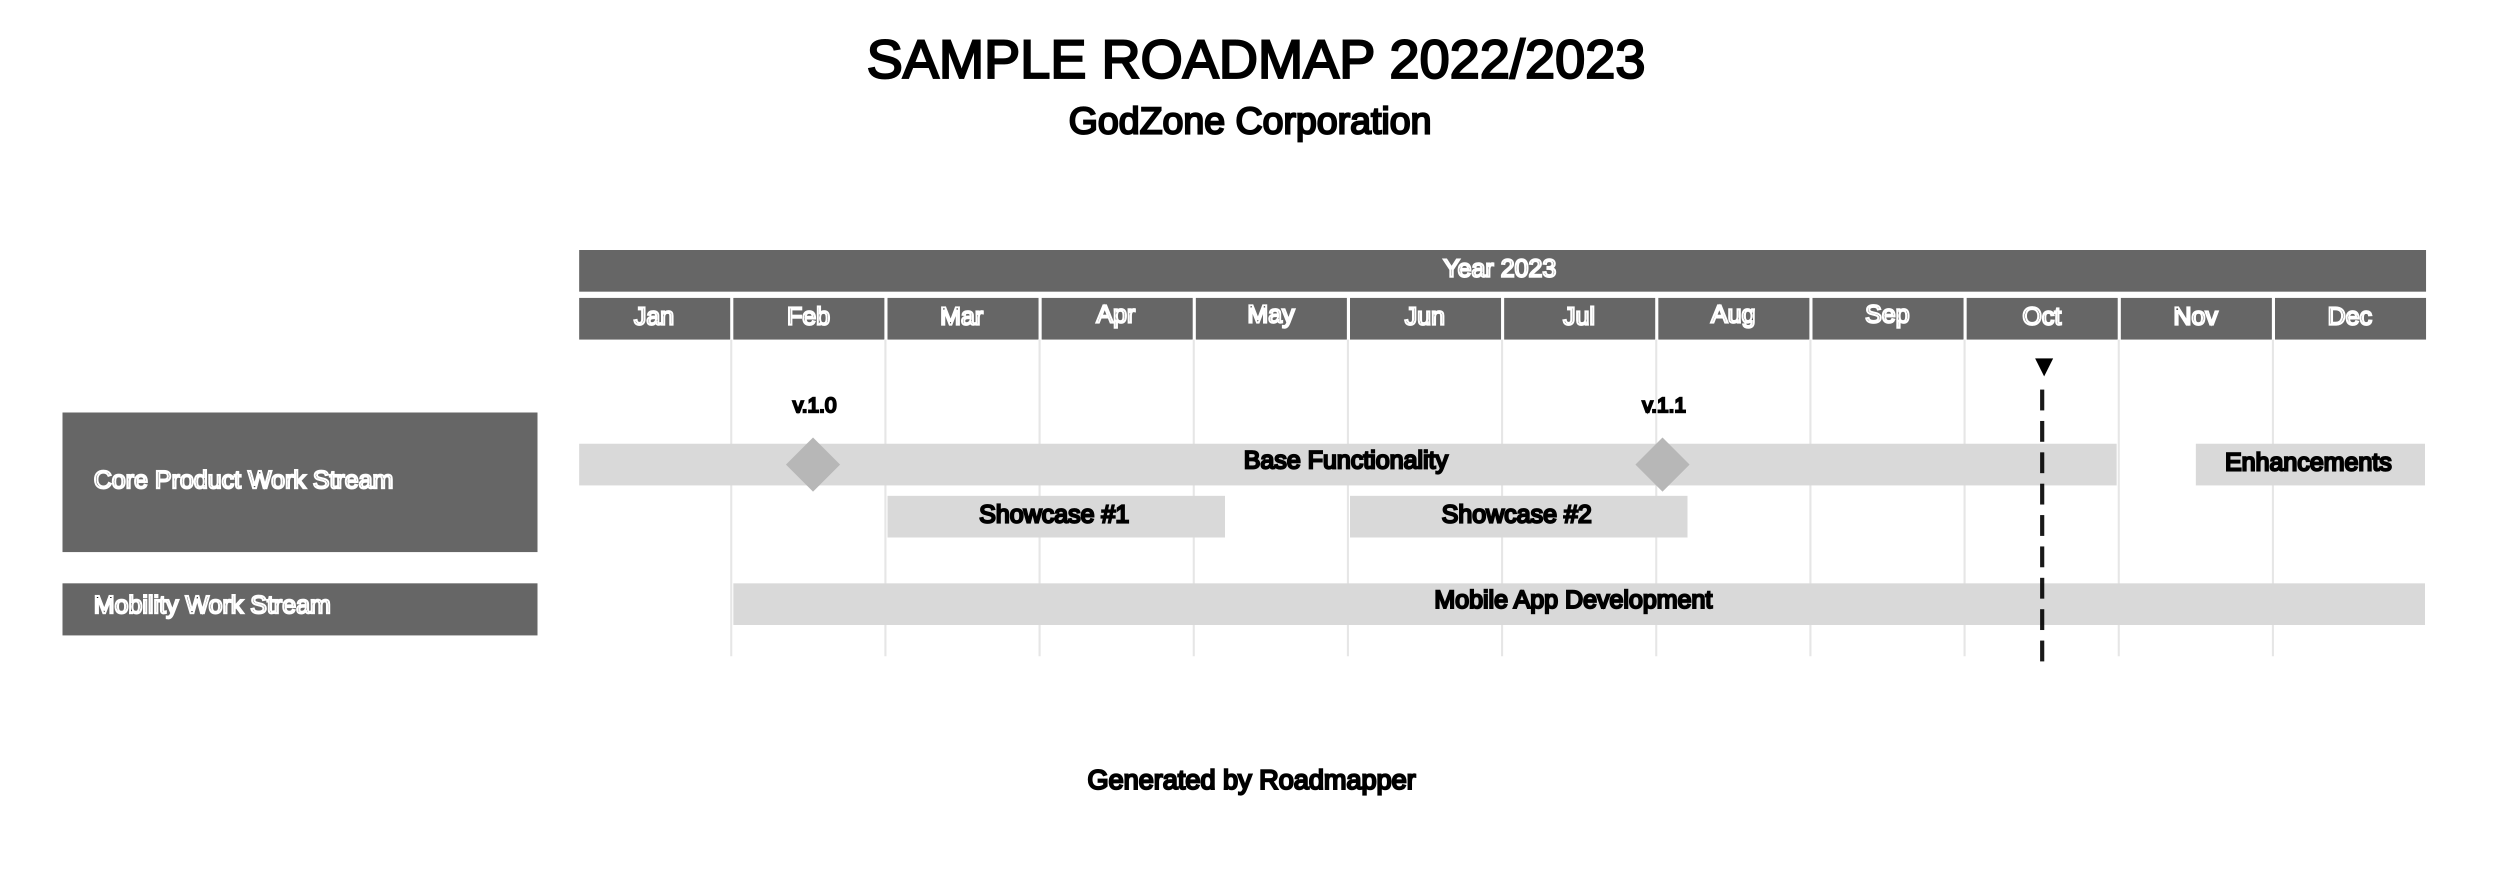
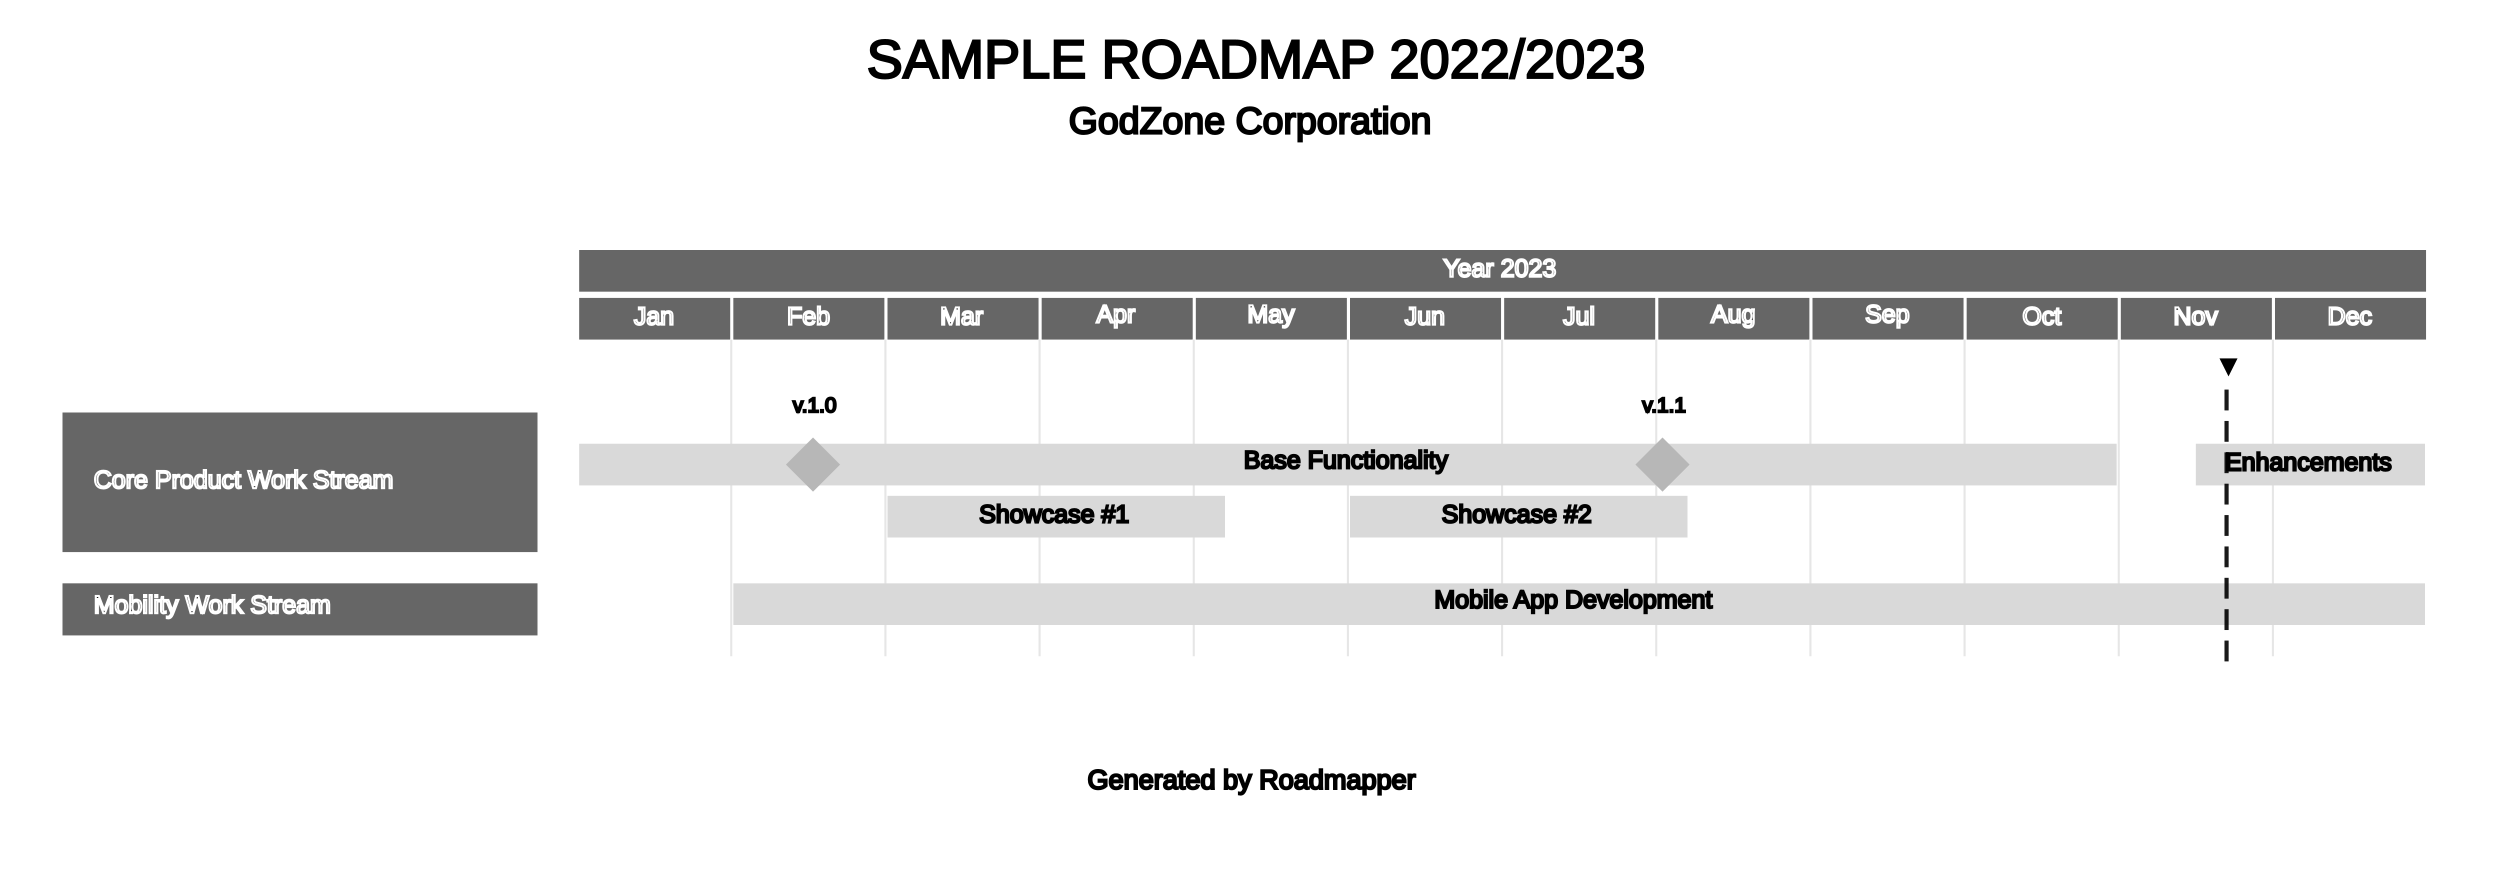
<svg xmlns="http://www.w3.org/2000/svg" width="1200" height="420" viewBox="0 0 1200 420">
  <defs>
</defs>
  <rect x="0" y="0" width="1200" height="1000" fill="#FFFFFF" />
  <text x="416.0" y="30" font-size="26" text-anchor="start" dominant-baseline="middle" font-family="Arial" stroke="#000000">SAMPLE ROADMAP 2022/2023</text>
  <text x="513.0" y="59" font-size="18" text-anchor="start" dominant-baseline="middle" font-family="Arial" stroke="#000000">GodZone Corporation</text>
  <rect x="278.0" y="120" width="886.5" height="20" fill="#666666" />
  <text x="692.75" y="124.5" font-size="12" stroke="#FFFFFF" text-anchor="start" dominant-baseline="hanging" font-family="Arial">Year 2023</text>
  <rect x="278.0" y="143" width="72.5" height="20" fill="#666666" />
  <text x="304.25" y="147.5" font-size="12" stroke="#FFFFFF" text-anchor="start" dominant-baseline="hanging" font-family="Arial">Jan</text>
  <rect x="352.0" y="143" width="72.5" height="20" fill="#666666" />
  <text x="377.75" y="147.5" font-size="12" stroke="#FFFFFF" text-anchor="start" dominant-baseline="hanging" font-family="Arial">Feb</text>
  <rect x="426.0" y="143" width="72.5" height="20" fill="#666666" />
  <text x="451.25" y="147.5" font-size="12" stroke="#FFFFFF" text-anchor="start" dominant-baseline="hanging" font-family="Arial">Mar</text>
  <rect x="500.0" y="143" width="72.5" height="20" fill="#666666" />
  <text x="526.25" y="146.5" font-size="12" stroke="#FFFFFF" text-anchor="start" dominant-baseline="hanging" font-family="Arial">Apr</text>
  <rect x="574.0" y="143" width="72.5" height="20" fill="#666666" />
  <text x="598.75" y="146.5" font-size="12" stroke="#FFFFFF" text-anchor="start" dominant-baseline="hanging" font-family="Arial">May</text>
  <rect x="648.0" y="143" width="72.5" height="20" fill="#666666" />
  <text x="674.25" y="147.5" font-size="12" stroke="#FFFFFF" text-anchor="start" dominant-baseline="hanging" font-family="Arial">Jun</text>
  <rect x="722.0" y="143" width="72.5" height="20" fill="#666666" />
  <text x="750.25" y="147.5" font-size="12" stroke="#FFFFFF" text-anchor="start" dominant-baseline="hanging" font-family="Arial">Jul</text>
  <rect x="796.0" y="143" width="72.5" height="20" fill="#666666" />
  <text x="821.25" y="146.5" font-size="12" stroke="#FFFFFF" text-anchor="start" dominant-baseline="hanging" font-family="Arial">Aug</text>
  <rect x="870.0" y="143" width="72.5" height="20" fill="#666666" />
  <text x="895.25" y="146.5" font-size="12" stroke="#FFFFFF" text-anchor="start" dominant-baseline="hanging" font-family="Arial">Sep</text>
  <rect x="944.0" y="143" width="72.5" height="20" fill="#666666" />
  <text x="970.75" y="147.5" font-size="12" stroke="#FFFFFF" text-anchor="start" dominant-baseline="hanging" font-family="Arial">Oct</text>
  <rect x="1018.0" y="143" width="72.5" height="20" fill="#666666" />
  <text x="1043.25" y="147.5" font-size="12" stroke="#FFFFFF" text-anchor="start" dominant-baseline="hanging" font-family="Arial">Nov</text>
  <rect x="1092.0" y="143" width="72.5" height="20" fill="#666666" />
  <text x="1117.25" y="147.5" font-size="12" stroke="#FFFFFF" text-anchor="start" dominant-baseline="hanging" font-family="Arial">Dec</text>
  <path d="M351.0,163 L351.0,315" stroke="#e6e6e6" stroke-opacity="50" stroke-width="1" />
  <path d="M425.0,163 L425.0,315" stroke="#e6e6e6" stroke-opacity="50" stroke-width="1" />
  <path d="M499.0,163 L499.0,315" stroke="#e6e6e6" stroke-opacity="50" stroke-width="1" />
  <path d="M573.0,163 L573.0,315" stroke="#e6e6e6" stroke-opacity="50" stroke-width="1" />
  <path d="M647.0,163 L647.0,315" stroke="#e6e6e6" stroke-opacity="50" stroke-width="1" />
  <path d="M721.0,163 L721.0,315" stroke="#e6e6e6" stroke-opacity="50" stroke-width="1" />
  <path d="M795.0,163 L795.0,315" stroke="#e6e6e6" stroke-opacity="50" stroke-width="1" />
  <path d="M869.0,163 L869.0,315" stroke="#e6e6e6" stroke-opacity="50" stroke-width="1" />
  <path d="M943.0,163 L943.0,315" stroke="#e6e6e6" stroke-opacity="50" stroke-width="1" />
  <path d="M1017.0,163 L1017.0,315" stroke="#e6e6e6" stroke-opacity="50" stroke-width="1" />
  <path d="M1091.0,163 L1091.0,315" stroke="#e6e6e6" stroke-opacity="50" stroke-width="1" />
  <rect x="30" y="198" width="228.0" height="67" fill="#666666" />
  <text x="45" y="226.0" font-size="12" stroke="#FFFFFF" text-anchor="start" dominant-baseline="hanging" font-family="Arial">Core Product Work Stream</text>
  <rect x="278" y="213" width="738" height="20" fill="#D9D9D9" />
  <text x="597.0" y="216.5" font-size="12" stroke="#000000" text-anchor="start" dominant-baseline="hanging" font-family="Arial">Base Functionality</text>
  <rect x="1054" y="213" width="110" height="20" fill="#D9D9D9" />
  <text x="1068.0" y="217.5" font-size="12" stroke="#000000" text-anchor="start" dominant-baseline="hanging" font-family="Arial">Enhancements</text>
  <path d="M390.25,210 L403.25,223.0 L390.25,236 L377.25,223.0" fill="#B7B7B7" />
  <text x="380.583" y="195" font-size="10" text-anchor="start" dominant-baseline="middle" font-family="Arial" stroke="#000000">v.1.0</text>
  <path d="M798.0,210 L811.0,223.0 L798.0,236 L785.0,223.0" fill="#B7B7B7" />
  <text x="788.333" y="195" font-size="10" text-anchor="start" dominant-baseline="middle" font-family="Arial" stroke="#000000">v.1.1</text>
  <rect x="426" y="238" width="162" height="20" fill="#D9D9D9" />
  <text x="470.0" y="242.5" font-size="12" stroke="#000000" text-anchor="start" dominant-baseline="hanging" font-family="Arial">Showcase #1</text>
  <rect x="648" y="238" width="162" height="20" fill="#D9D9D9" />
  <text x="692.0" y="242.5" font-size="12" stroke="#000000" text-anchor="start" dominant-baseline="hanging" font-family="Arial">Showcase #2</text>
  <rect x="30" y="280" width="228.0" height="25" fill="#666666" />
  <text x="45" y="286.0" font-size="12" stroke="#FFFFFF" text-anchor="start" dominant-baseline="hanging" font-family="Arial">Mobility Work Stream</text>
  <rect x="352" y="280" width="812" height="20" fill="#D9D9D9" />
  <text x="688.5" y="283.5" font-size="12" stroke="#000000" text-anchor="start" dominant-baseline="hanging" font-family="Arial">Mobile App Development</text>
-   <text x="975.25" y="176" font-size="12" text-anchor="start" dominant-baseline="middle" font-family="Arial" stroke="#000000">▼</text>
-   <path d="M980.25,187.0 L980.25,197.0" stroke="#000000" stroke-opacity="0.9" stroke-width="2" />
-   <path d="M980.25,202.059 L980.25,212.059" stroke="#000000" stroke-opacity="0.9" stroke-width="2" />
-   <path d="M980.25,217.118 L980.25,227.118" stroke="#000000" stroke-opacity="0.9" stroke-width="2" />
-   <path d="M980.25,232.176 L980.25,242.176" stroke="#000000" stroke-opacity="0.9" stroke-width="2" />
-   <path d="M980.25,247.235 L980.25,257.235" stroke="#000000" stroke-opacity="0.9" stroke-width="2" />
-   <path d="M980.25,262.294 L980.25,272.294" stroke="#000000" stroke-opacity="0.9" stroke-width="2" />
-   <path d="M980.25,277.353 L980.25,287.353" stroke="#000000" stroke-opacity="0.9" stroke-width="2" />
-   <path d="M980.25,292.412 L980.25,302.412" stroke="#000000" stroke-opacity="0.9" stroke-width="2" />
-   <path d="M980.25,307.471 L980.25,317.471" stroke="#000000" stroke-opacity="0.9" stroke-width="2" />
+   <text x="1063.75" y="176" font-size="12" text-anchor="start" dominant-baseline="middle" font-family="Arial" stroke="#000000">▼</text>
+   <path d="M1068.75,187.0 L1068.75,197.0" stroke="#000000" stroke-opacity="0.9" stroke-width="2" />
+   <path d="M1068.75,202.059 L1068.75,212.059" stroke="#000000" stroke-opacity="0.9" stroke-width="2" />
+   <path d="M1068.75,217.118 L1068.75,227.118" stroke="#000000" stroke-opacity="0.9" stroke-width="2" />
+   <path d="M1068.75,232.176 L1068.75,242.176" stroke="#000000" stroke-opacity="0.9" stroke-width="2" />
+   <path d="M1068.75,247.235 L1068.75,257.235" stroke="#000000" stroke-opacity="0.9" stroke-width="2" />
+   <path d="M1068.75,262.294 L1068.75,272.294" stroke="#000000" stroke-opacity="0.9" stroke-width="2" />
+   <path d="M1068.75,277.353 L1068.75,287.353" stroke="#000000" stroke-opacity="0.9" stroke-width="2" />
+   <path d="M1068.75,292.412 L1068.75,302.412" stroke="#000000" stroke-opacity="0.9" stroke-width="2" />
+   <path d="M1068.75,307.471 L1068.75,317.471" stroke="#000000" stroke-opacity="0.9" stroke-width="2" />
  <text x="522.0" y="375" font-size="13" text-anchor="start" dominant-baseline="middle" font-family="Arial" stroke="#000000">Generated by Roadmapper</text>
</svg>
